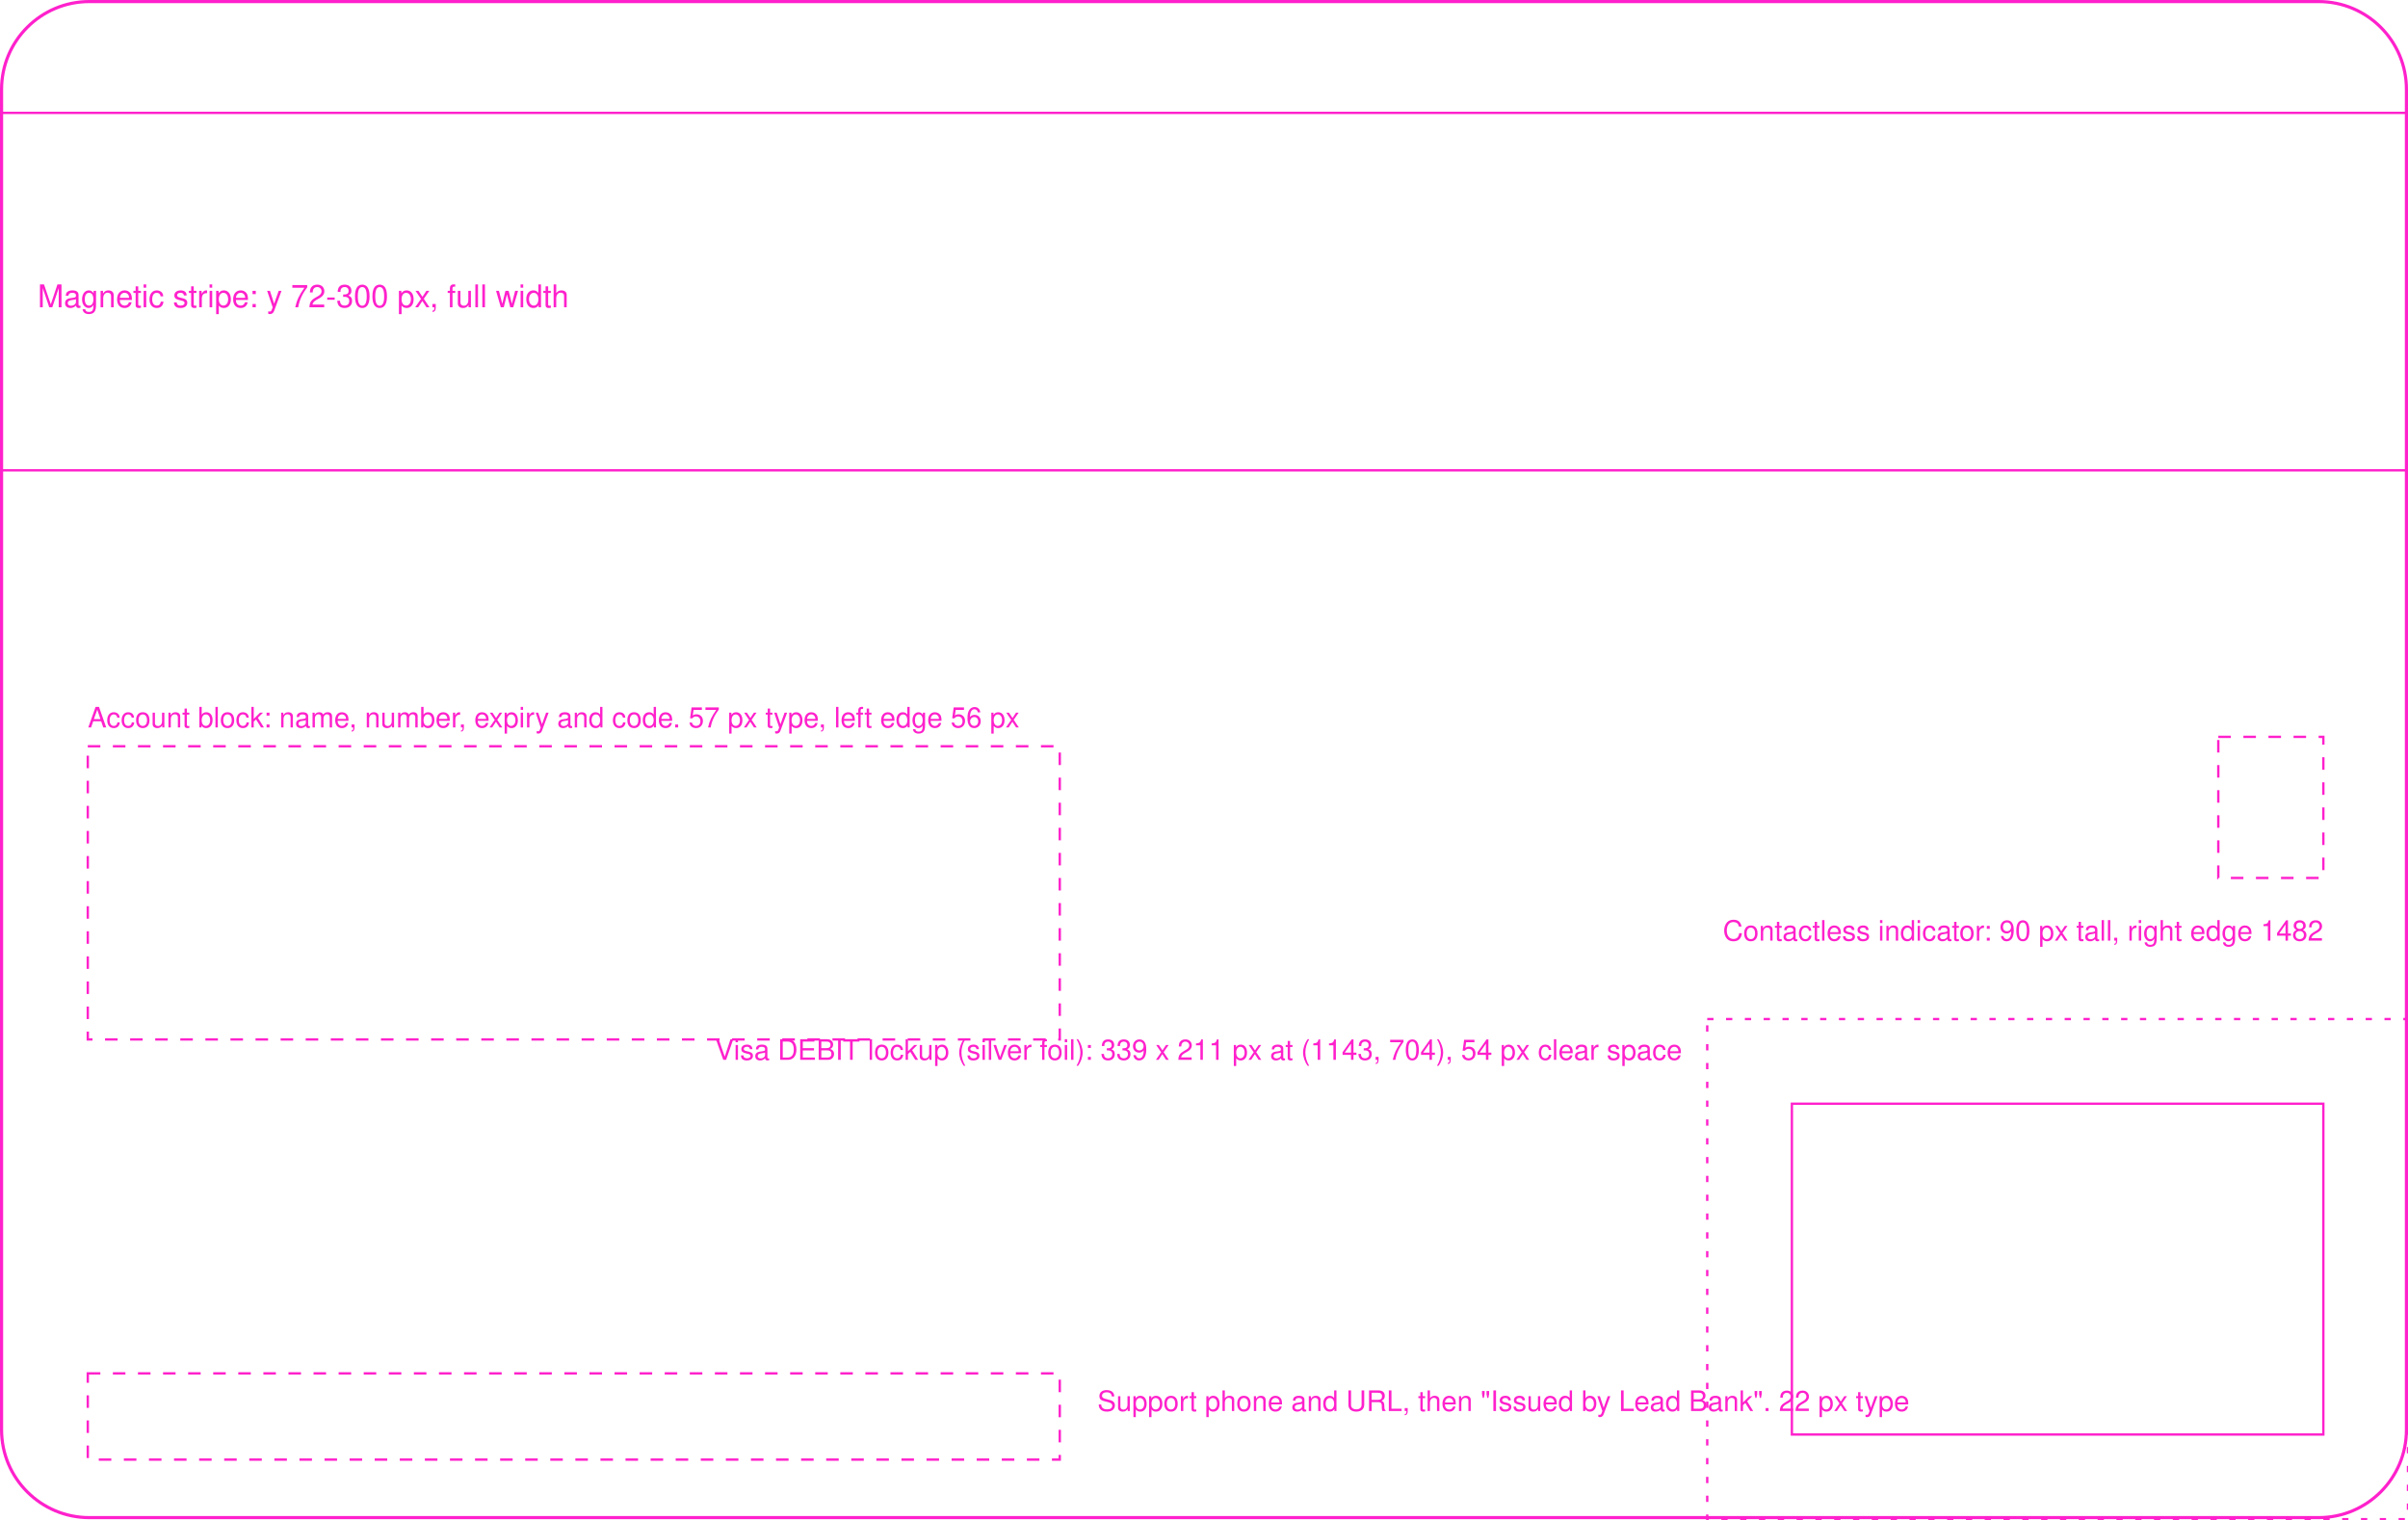
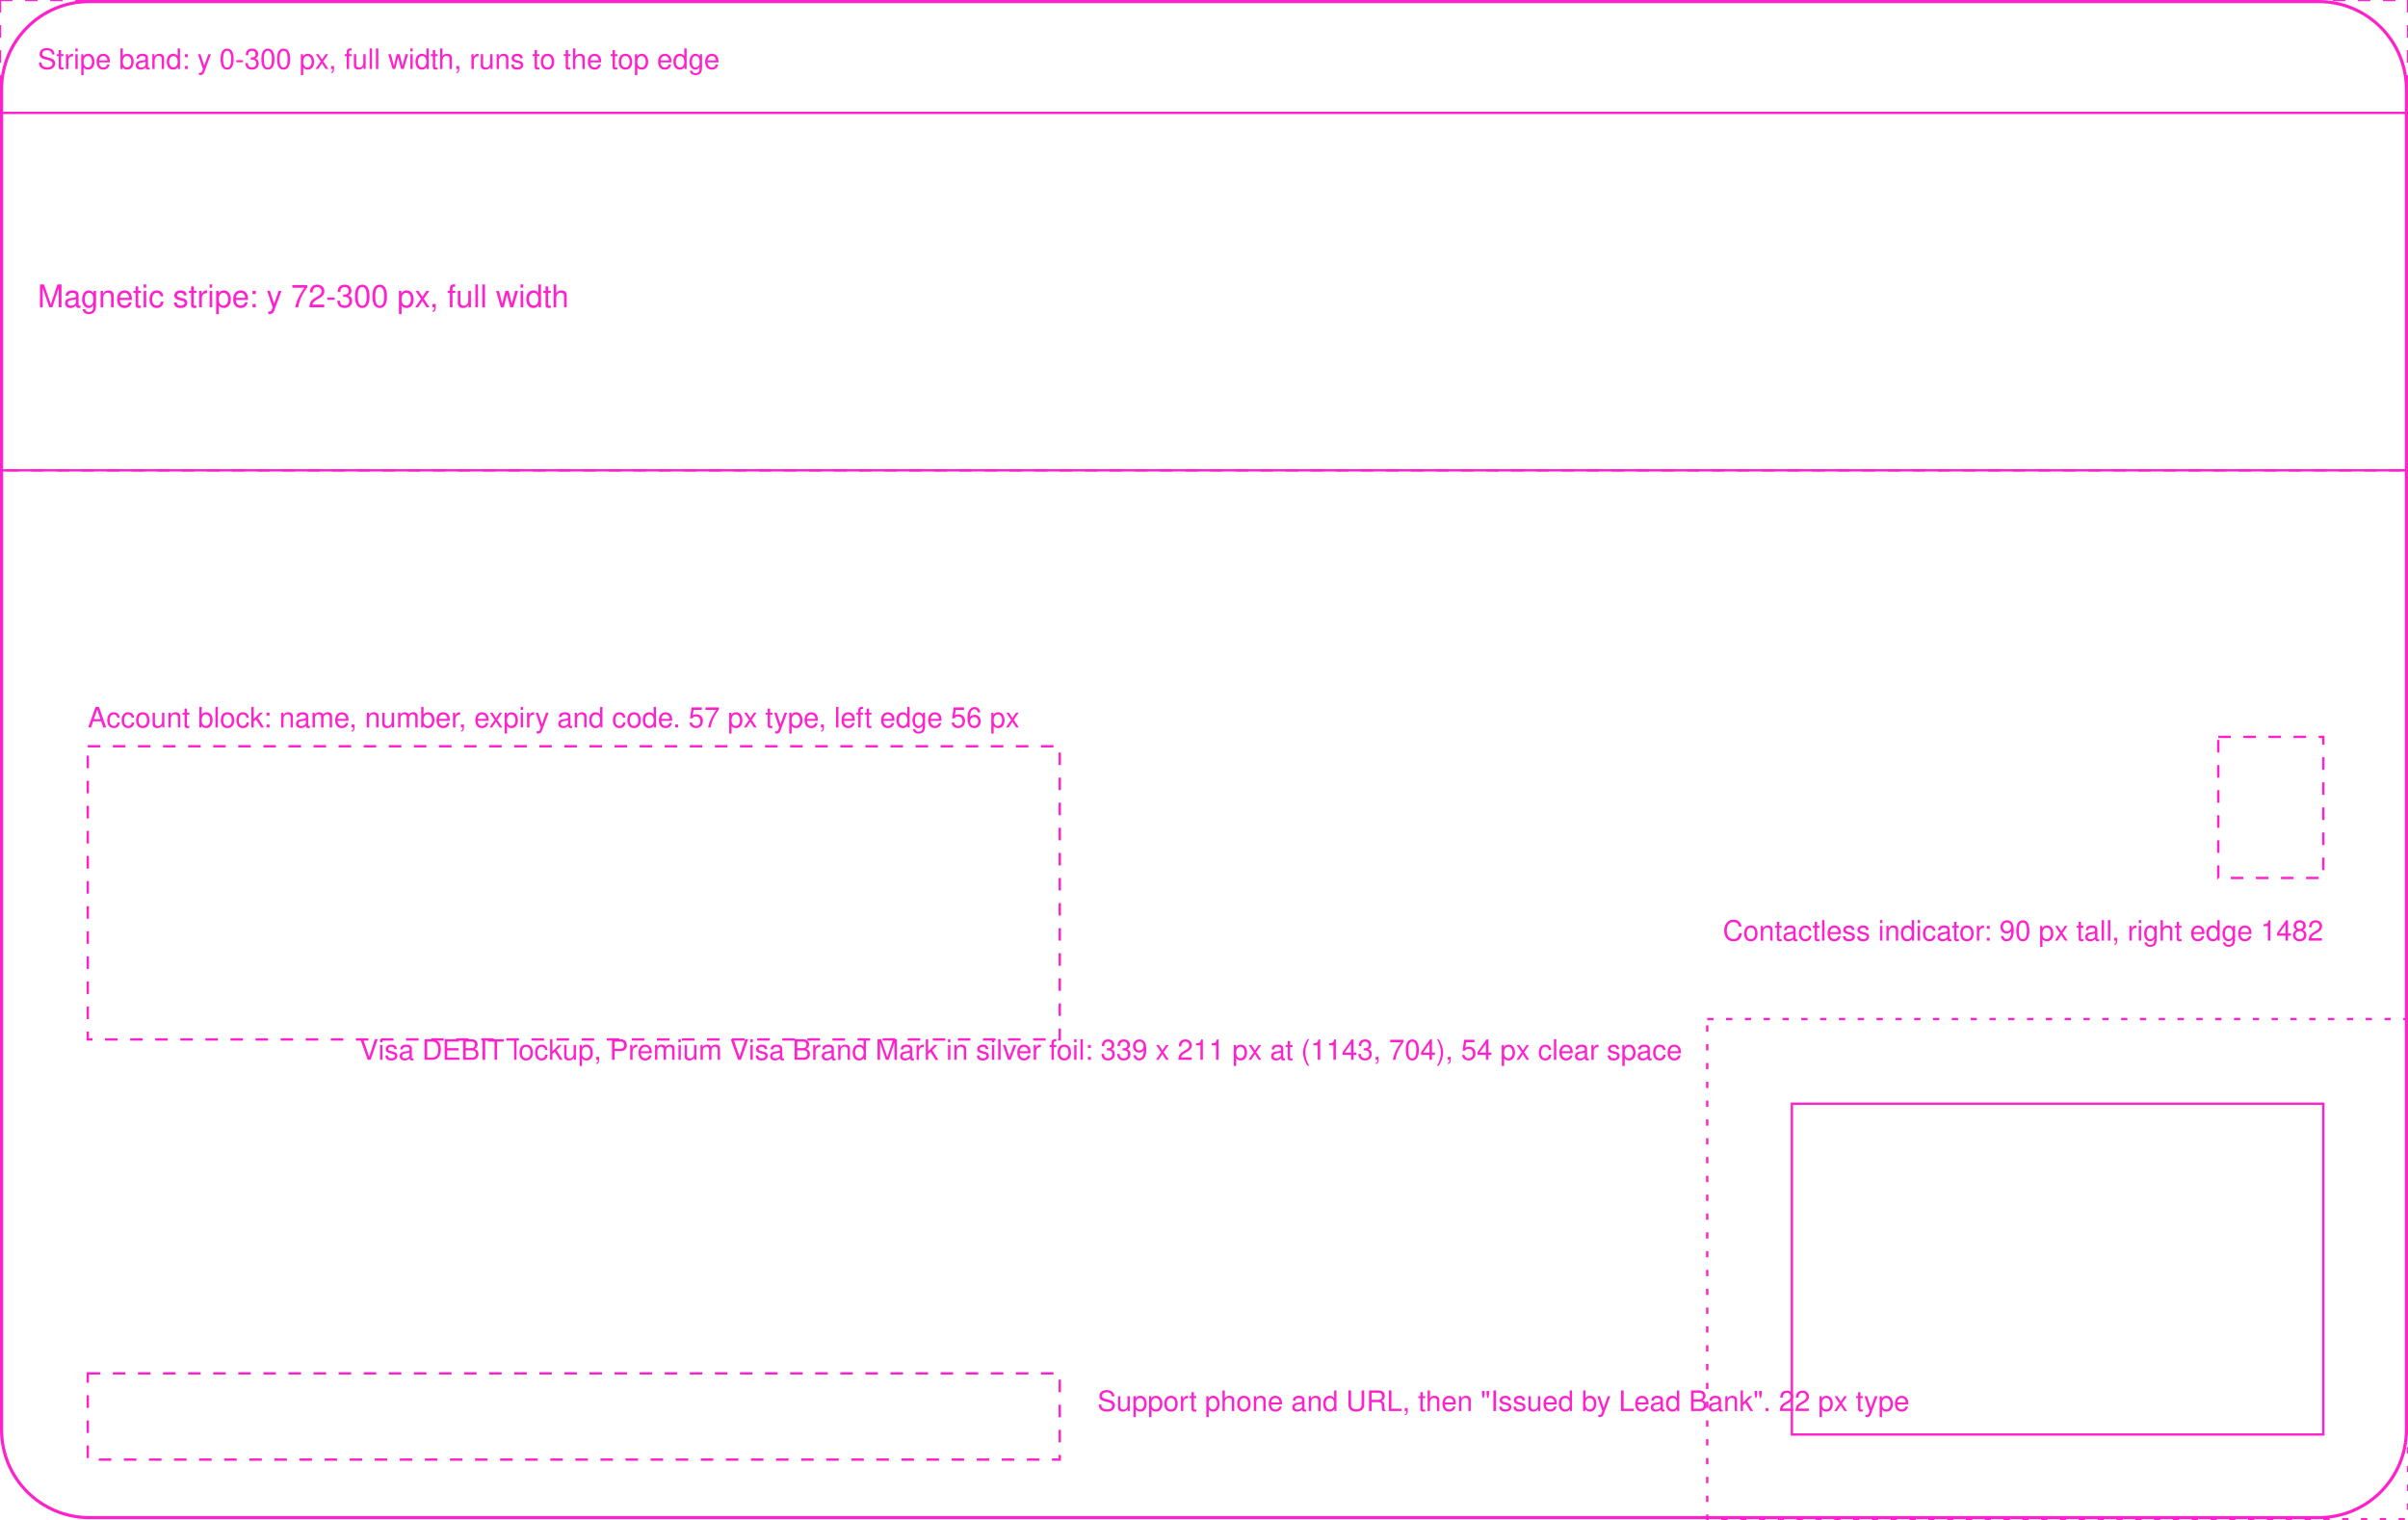
<svg xmlns="http://www.w3.org/2000/svg" width="1536" height="969" viewBox="0 0 1536 969" fill="none" font-family="Helvetica, Arial, sans-serif">
  <g id="card-outline" stroke="#FF21CC" stroke-width="2">
    <rect x="1" y="1" width="1534" height="967" rx="56" />
+   </g>
+   <g id="stripe-band" stroke="#FF21CC" stroke-width="1.5" stroke-dasharray="8 8">
+     <rect x="0" y="0" width="1536" height="300" />
+     <text x="24" y="44" font-size="18" fill="#FF21CC" stroke="none">Stripe band: y 0-300 px, full width, runs to the top edge</text>
  </g>
  <g id="magnetic-stripe" stroke="#FF21CC" stroke-width="1.5">
    <rect x="0" y="72" width="1536" height="228" />
    <text x="24" y="196" font-size="20" fill="#FF21CC" stroke="none">Magnetic stripe: y 72-300 px, full width</text>
  </g>
  <g id="account-block" stroke="#FF21CC" stroke-width="1.5" stroke-dasharray="8 8">
    <rect x="56" y="476" width="620" height="187" />
    <text x="56" y="464" font-size="18" fill="#FF21CC" stroke="none">Account block: name, number, expiry and code. 57 px type, left edge 56 px</text>
  </g>
  <g id="contactless-indicator" stroke="#FF21CC" stroke-width="1.5" stroke-dasharray="8 8">
    <rect x="1415" y="470" width="67" height="90" />
    <text x="1482" y="600" font-size="18" fill="#FF21CC" stroke="none" text-anchor="end">Contactless indicator: 90 px tall, right edge 1482</text>
  </g>
  <g id="visa-debit-lockup" stroke="#FF21CC" stroke-width="1.5">
    <rect x="1089" y="650" width="447" height="319" stroke-dasharray="4 8" />
    <rect x="1143" y="704" width="339" height="211" />
-     <text x="1073" y="676" font-size="18" fill="#FF21CC" stroke="none" text-anchor="end">Visa DEBIT lockup (silver foil): 339 x 211 px at (1143, 704), 54 px clear space</text>
+     <text x="1073" y="676" font-size="18" fill="#FF21CC" stroke="none" text-anchor="end">Visa DEBIT lockup, Premium Visa Brand Mark in silver foil: 339 x 211 px at (1143, 704), 54 px clear space</text>
  </g>
  <g id="service-and-issuer" stroke="#FF21CC" stroke-width="1.5" stroke-dasharray="8 8">
    <rect x="56" y="876" width="620" height="55" />
    <text x="700" y="900" font-size="18" fill="#FF21CC" stroke="none">Support phone and URL, then "Issued by Lead Bank". 22 px type</text>
  </g>
</svg>
